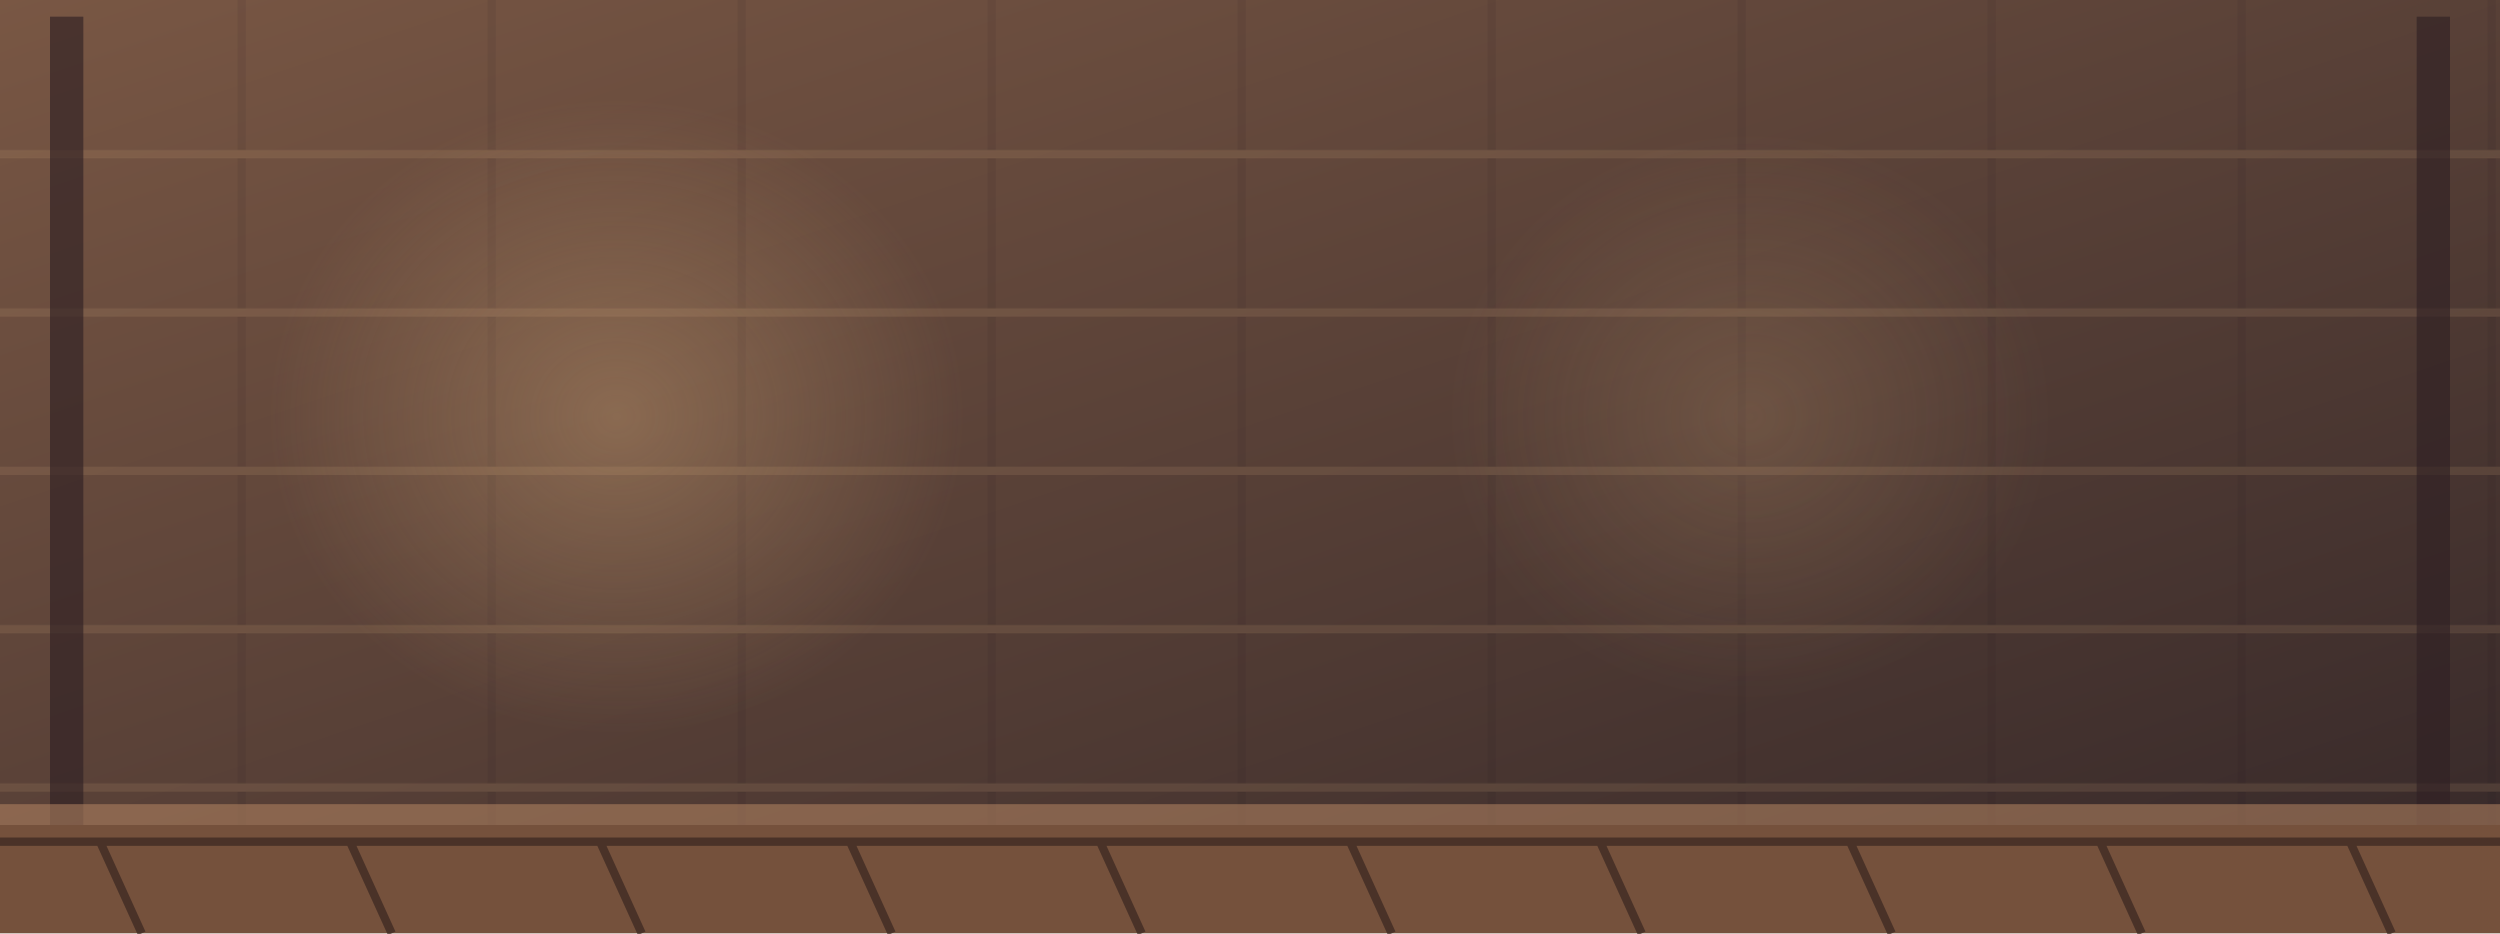
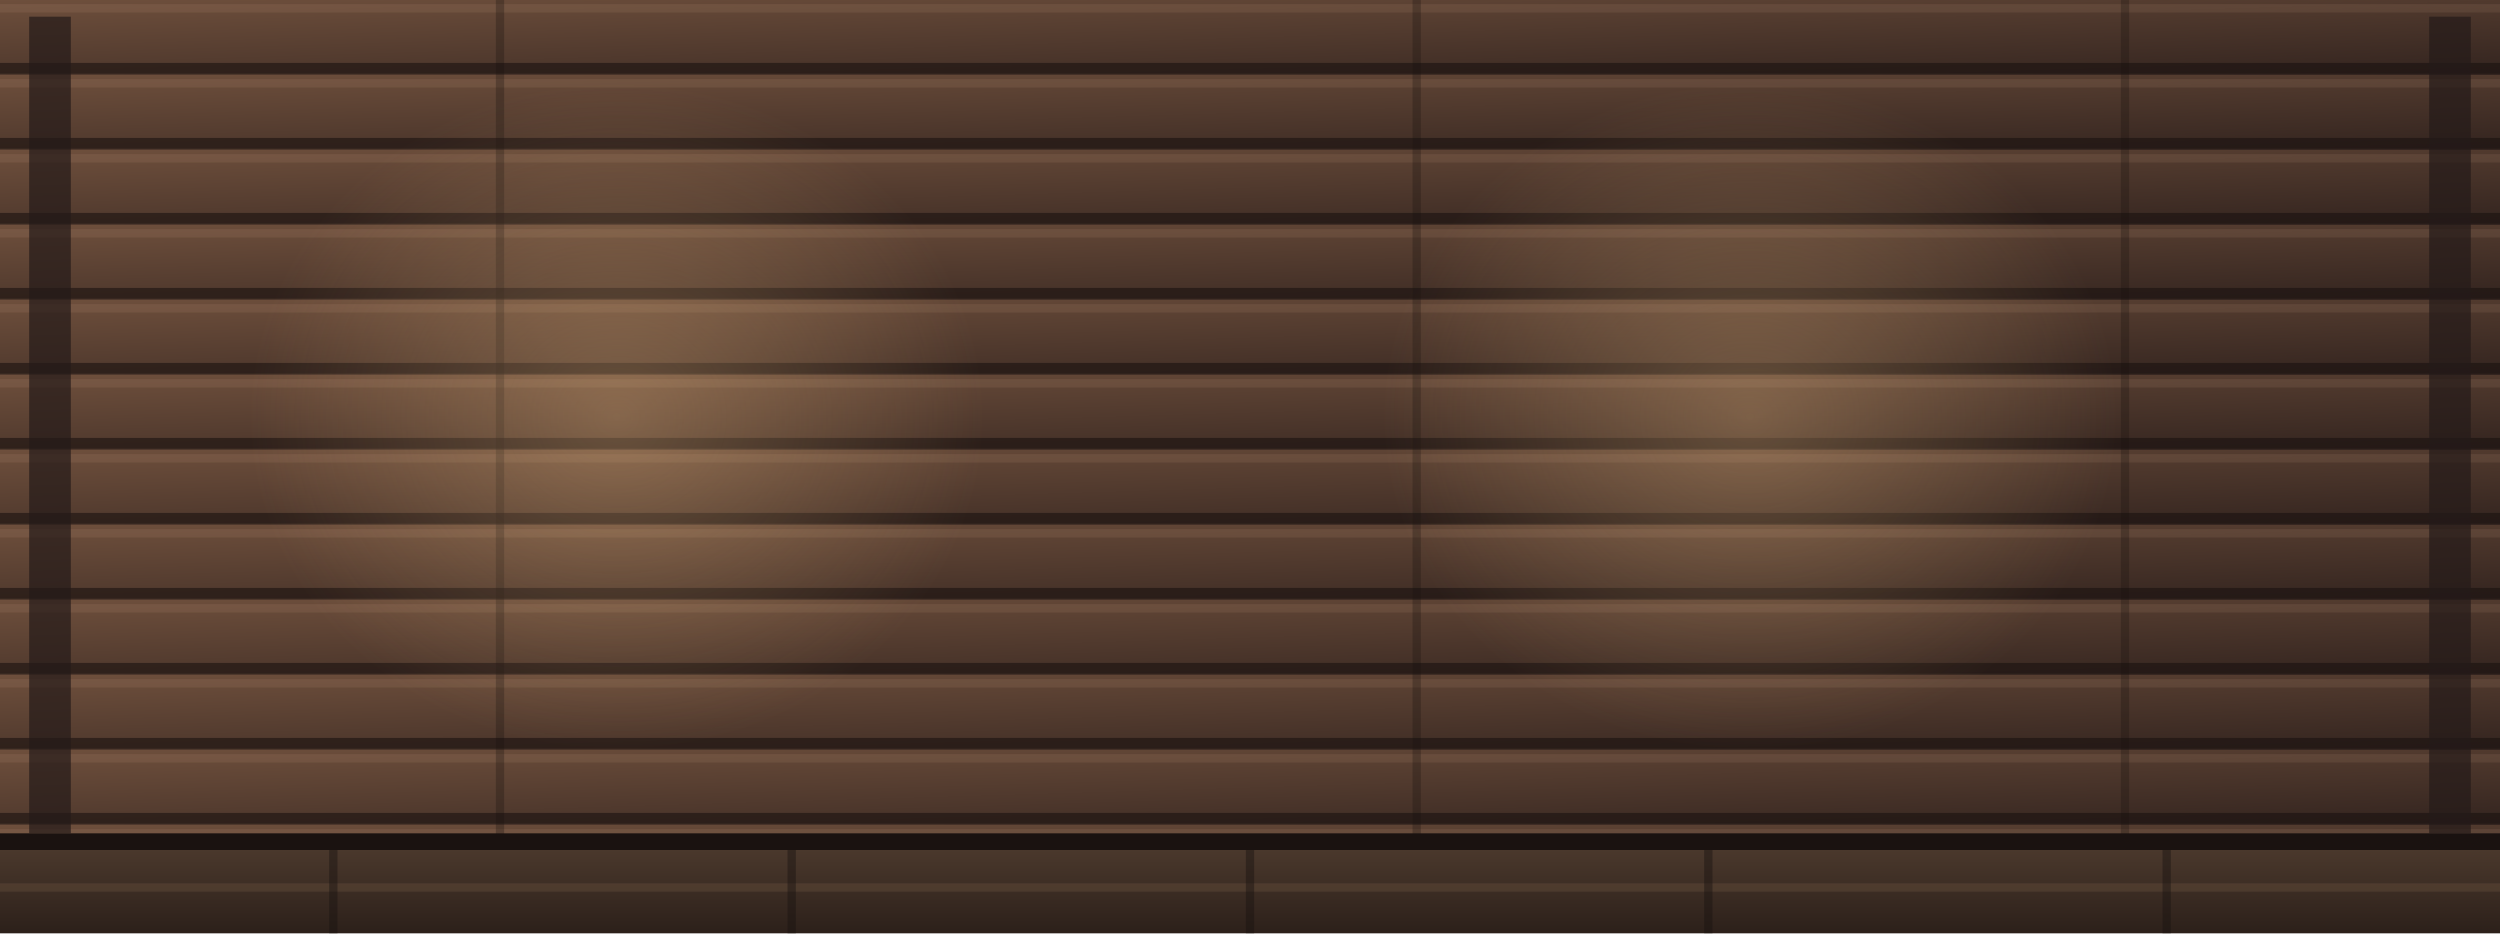
<svg xmlns="http://www.w3.org/2000/svg" width="300" height="112" viewBox="0 0 300 112">
  <defs>
    <linearGradient id="wall" x2="1" y2="1">
-       <stop stop-color="#795744" />
-       <stop offset="1" stop-color="#382a2a" />
+       <stop stop-color="#6e4f3c" />
+       <stop offset="1" stop-color="#33241f" />
    </linearGradient>
-     <pattern id="boards" width="30" height="19" patternUnits="userSpaceOnUse">
-       <path d="M0 18.5H30" stroke="#e6b78a" stroke-opacity=".12" />
-       <path d="M29 0V18" stroke="#21171a" stroke-opacity=".08" />
+     <pattern id="logs" width="300" height="9" patternUnits="userSpaceOnUse">
+       <rect width="300" height="9" fill="url(#wall)" />
+       <path d="M0 8.2H300" stroke="#1a1210" stroke-opacity=".6" stroke-width="1.3" />
+       <path d="M0 1H300" stroke="#eec39c" stroke-opacity=".09" />
+       <path d="M60 0v9M170 0v9M255 0v9" stroke="#1a1210" stroke-opacity=".3" />
    </pattern>
+     <linearGradient id="floor" x2="0" y2="1">
+       <stop stop-color="#4a382c" />
+       <stop offset="1" stop-color="#2c201a" />
+     </linearGradient>
    <radialGradient id="window-glow">
-       <stop stop-color="#f4c58c" stop-opacity=".28" />
+       <stop stop-color="#f4c58c" stop-opacity=".30" />
      <stop offset="1" stop-color="#f4c58c" stop-opacity="0" />
    </radialGradient>
  </defs>
  <g id="back-wall">
-     <rect width="300" height="102" fill="url(#wall)" />
-     <rect width="300" height="102" fill="url(#boards)" />
-     <path d="M8 2V100M292 2V100" stroke="#302123" stroke-width="4" opacity=".65" />
-     <ellipse cx="74" cy="50" rx="42" ry="38" fill="url(#window-glow)" />
-     <ellipse cx="210" cy="50" rx="36" ry="34" fill="url(#window-glow)" opacity=".6" />
-     <path d="M0 98H300" stroke="#b48563" stroke-opacity=".55" stroke-width="3" />
+     <rect width="300" height="102" fill="url(#logs)" />
+     <path d="M6 2V100M294 2V100" stroke="#241a18" stroke-width="5" opacity=".7" />
+     <ellipse cx="74" cy="50" rx="44" ry="40" fill="url(#window-glow)" />
+     <ellipse cx="210" cy="50" rx="44" ry="40" fill="url(#window-glow)" />
+     <path d="M0 101h300" stroke="#1a1210" stroke-width="2" />
  </g>
  <g id="floor">
-     <path d="M0 99H300V112H0Z" fill="#75513c" />
-     <path d="M0 101H300M12 101l5 11M42 101l5 11M72 101l5 11M102 101l5 11M132 101l5 11M162 101l5 11M192 101l5 11M222 101l5 11M252 101l5 11M282 101l5 11" fill="none" stroke="#382620" stroke-opacity=".7" />
+     <rect y="102" width="300" height="10" fill="url(#floor)" />
+     <path d="M0 106.5h300" stroke="#e6b78a" stroke-opacity=".10" />
+     <path d="M40 102v10M95 102v10M150 102v10M205 102v10M260 102v10" stroke="#1a1210" stroke-opacity=".45" />
  </g>
</svg>
